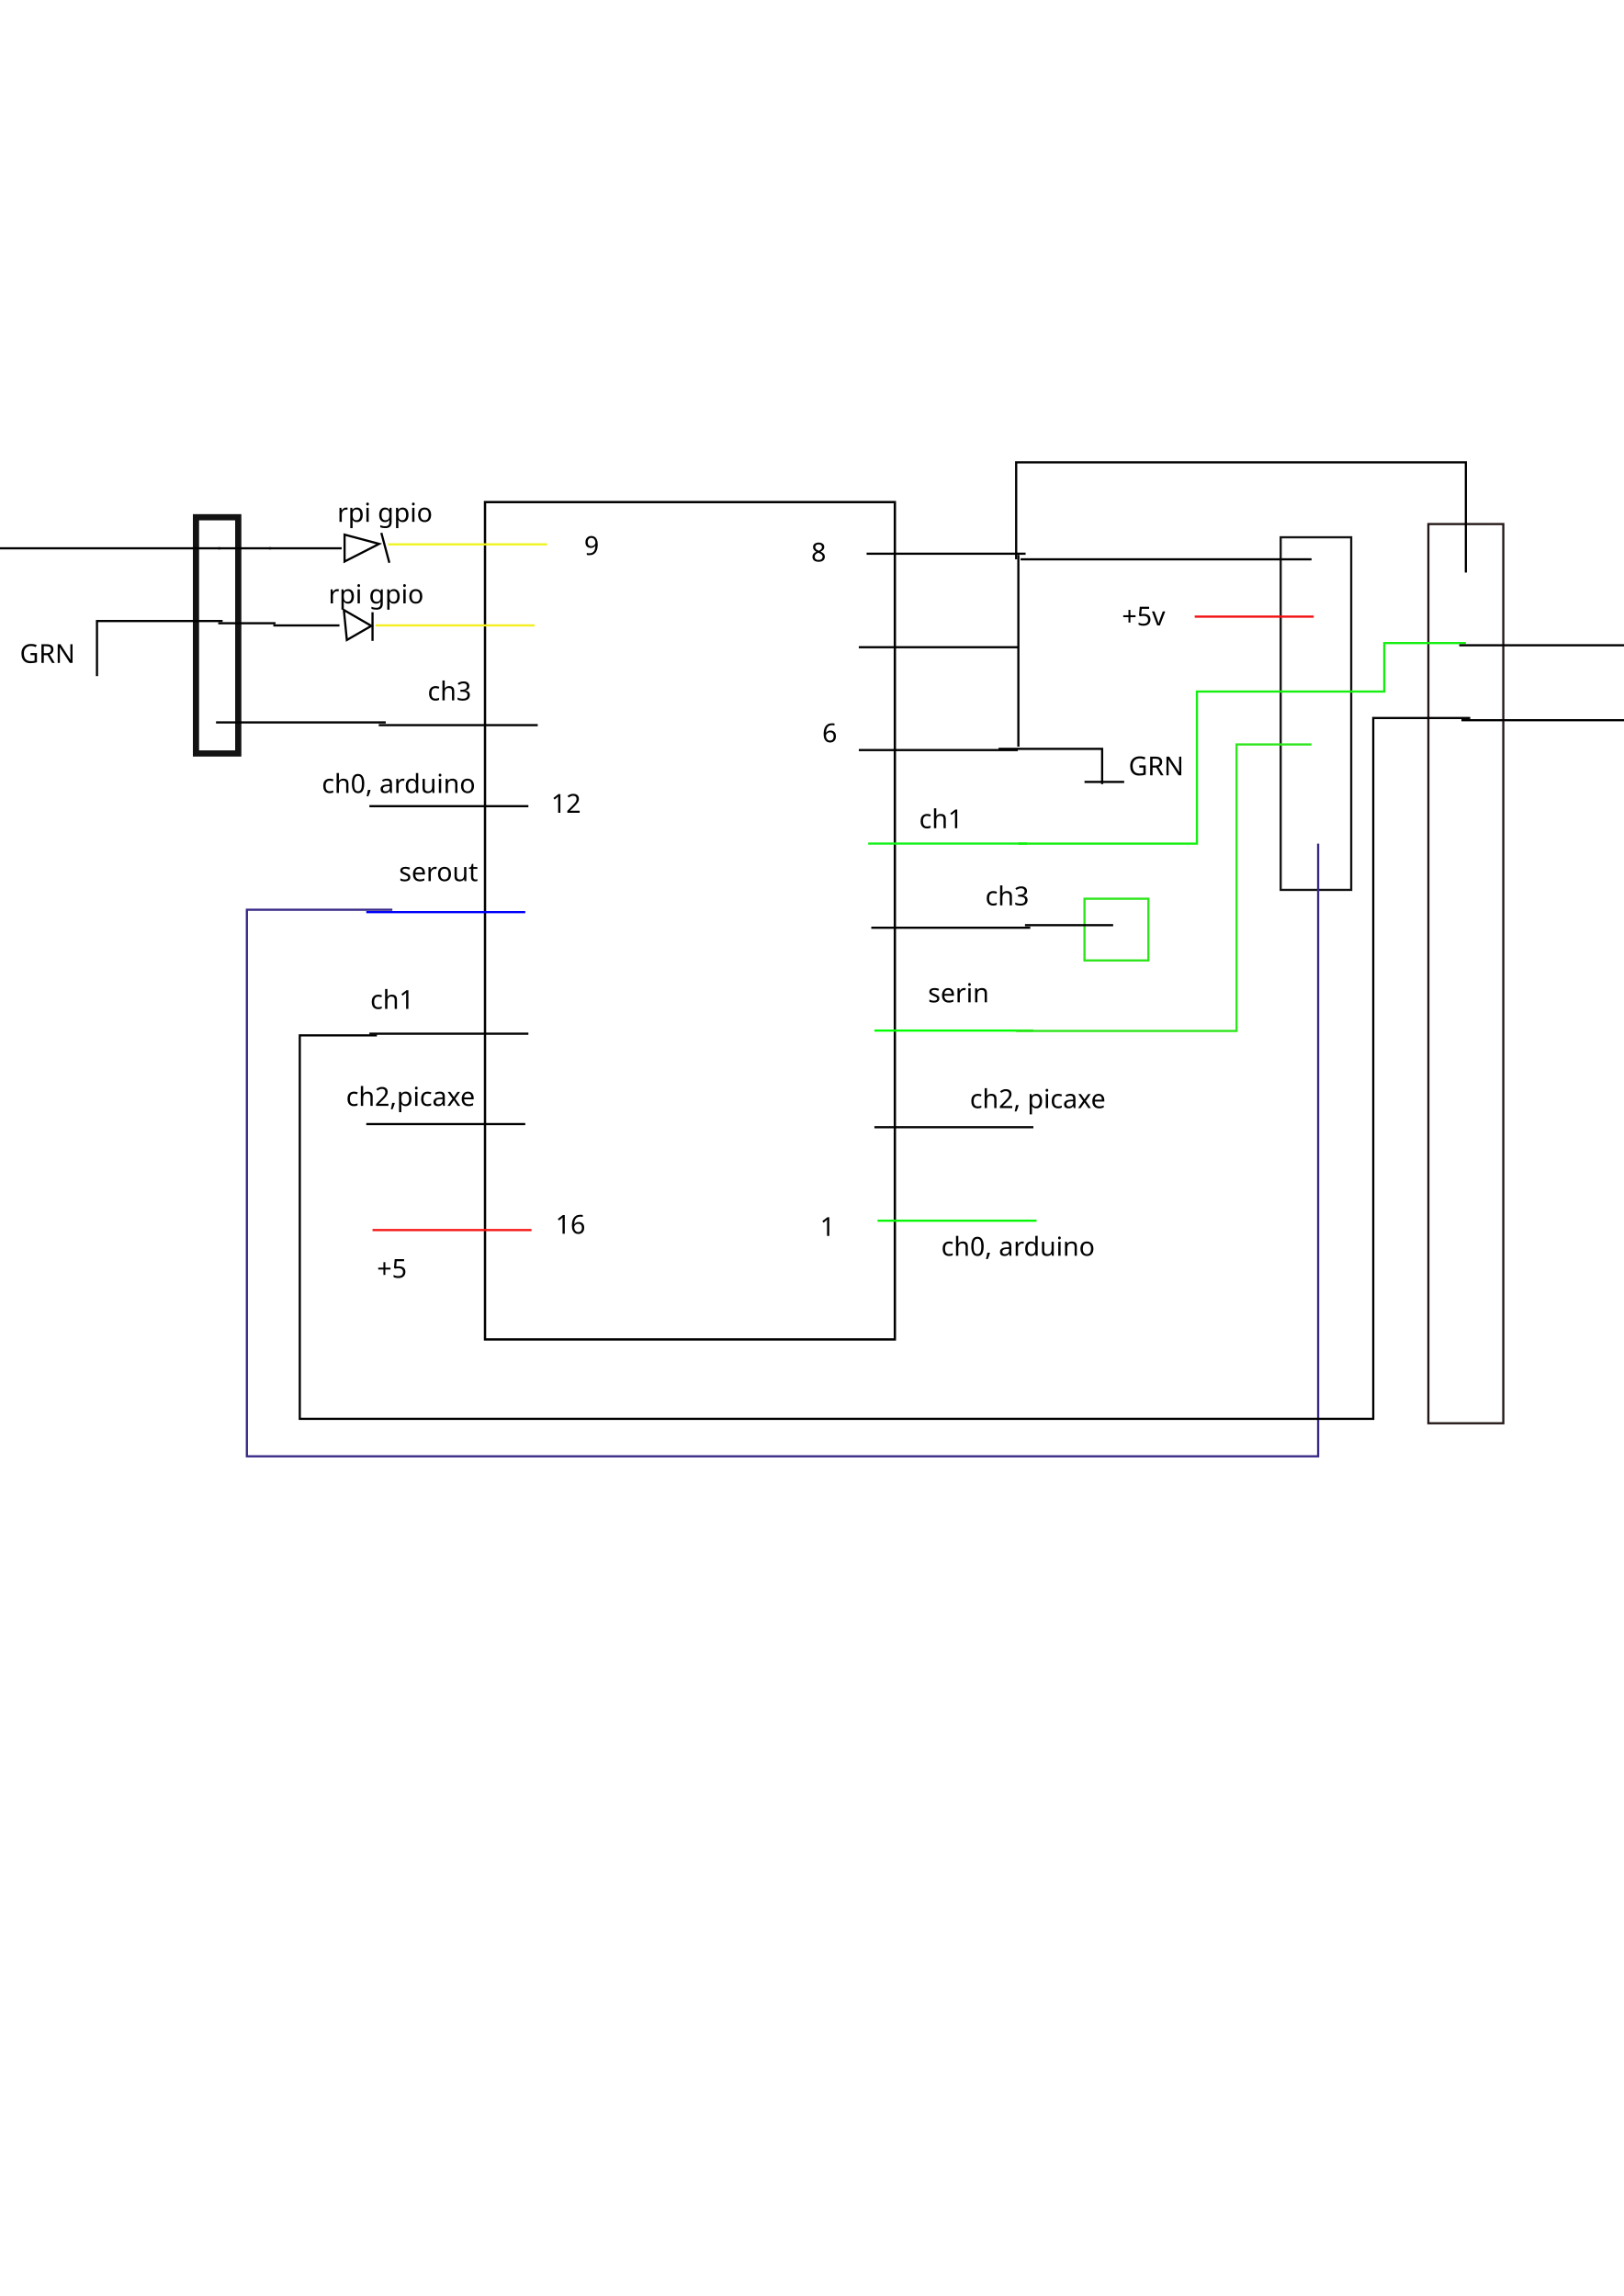
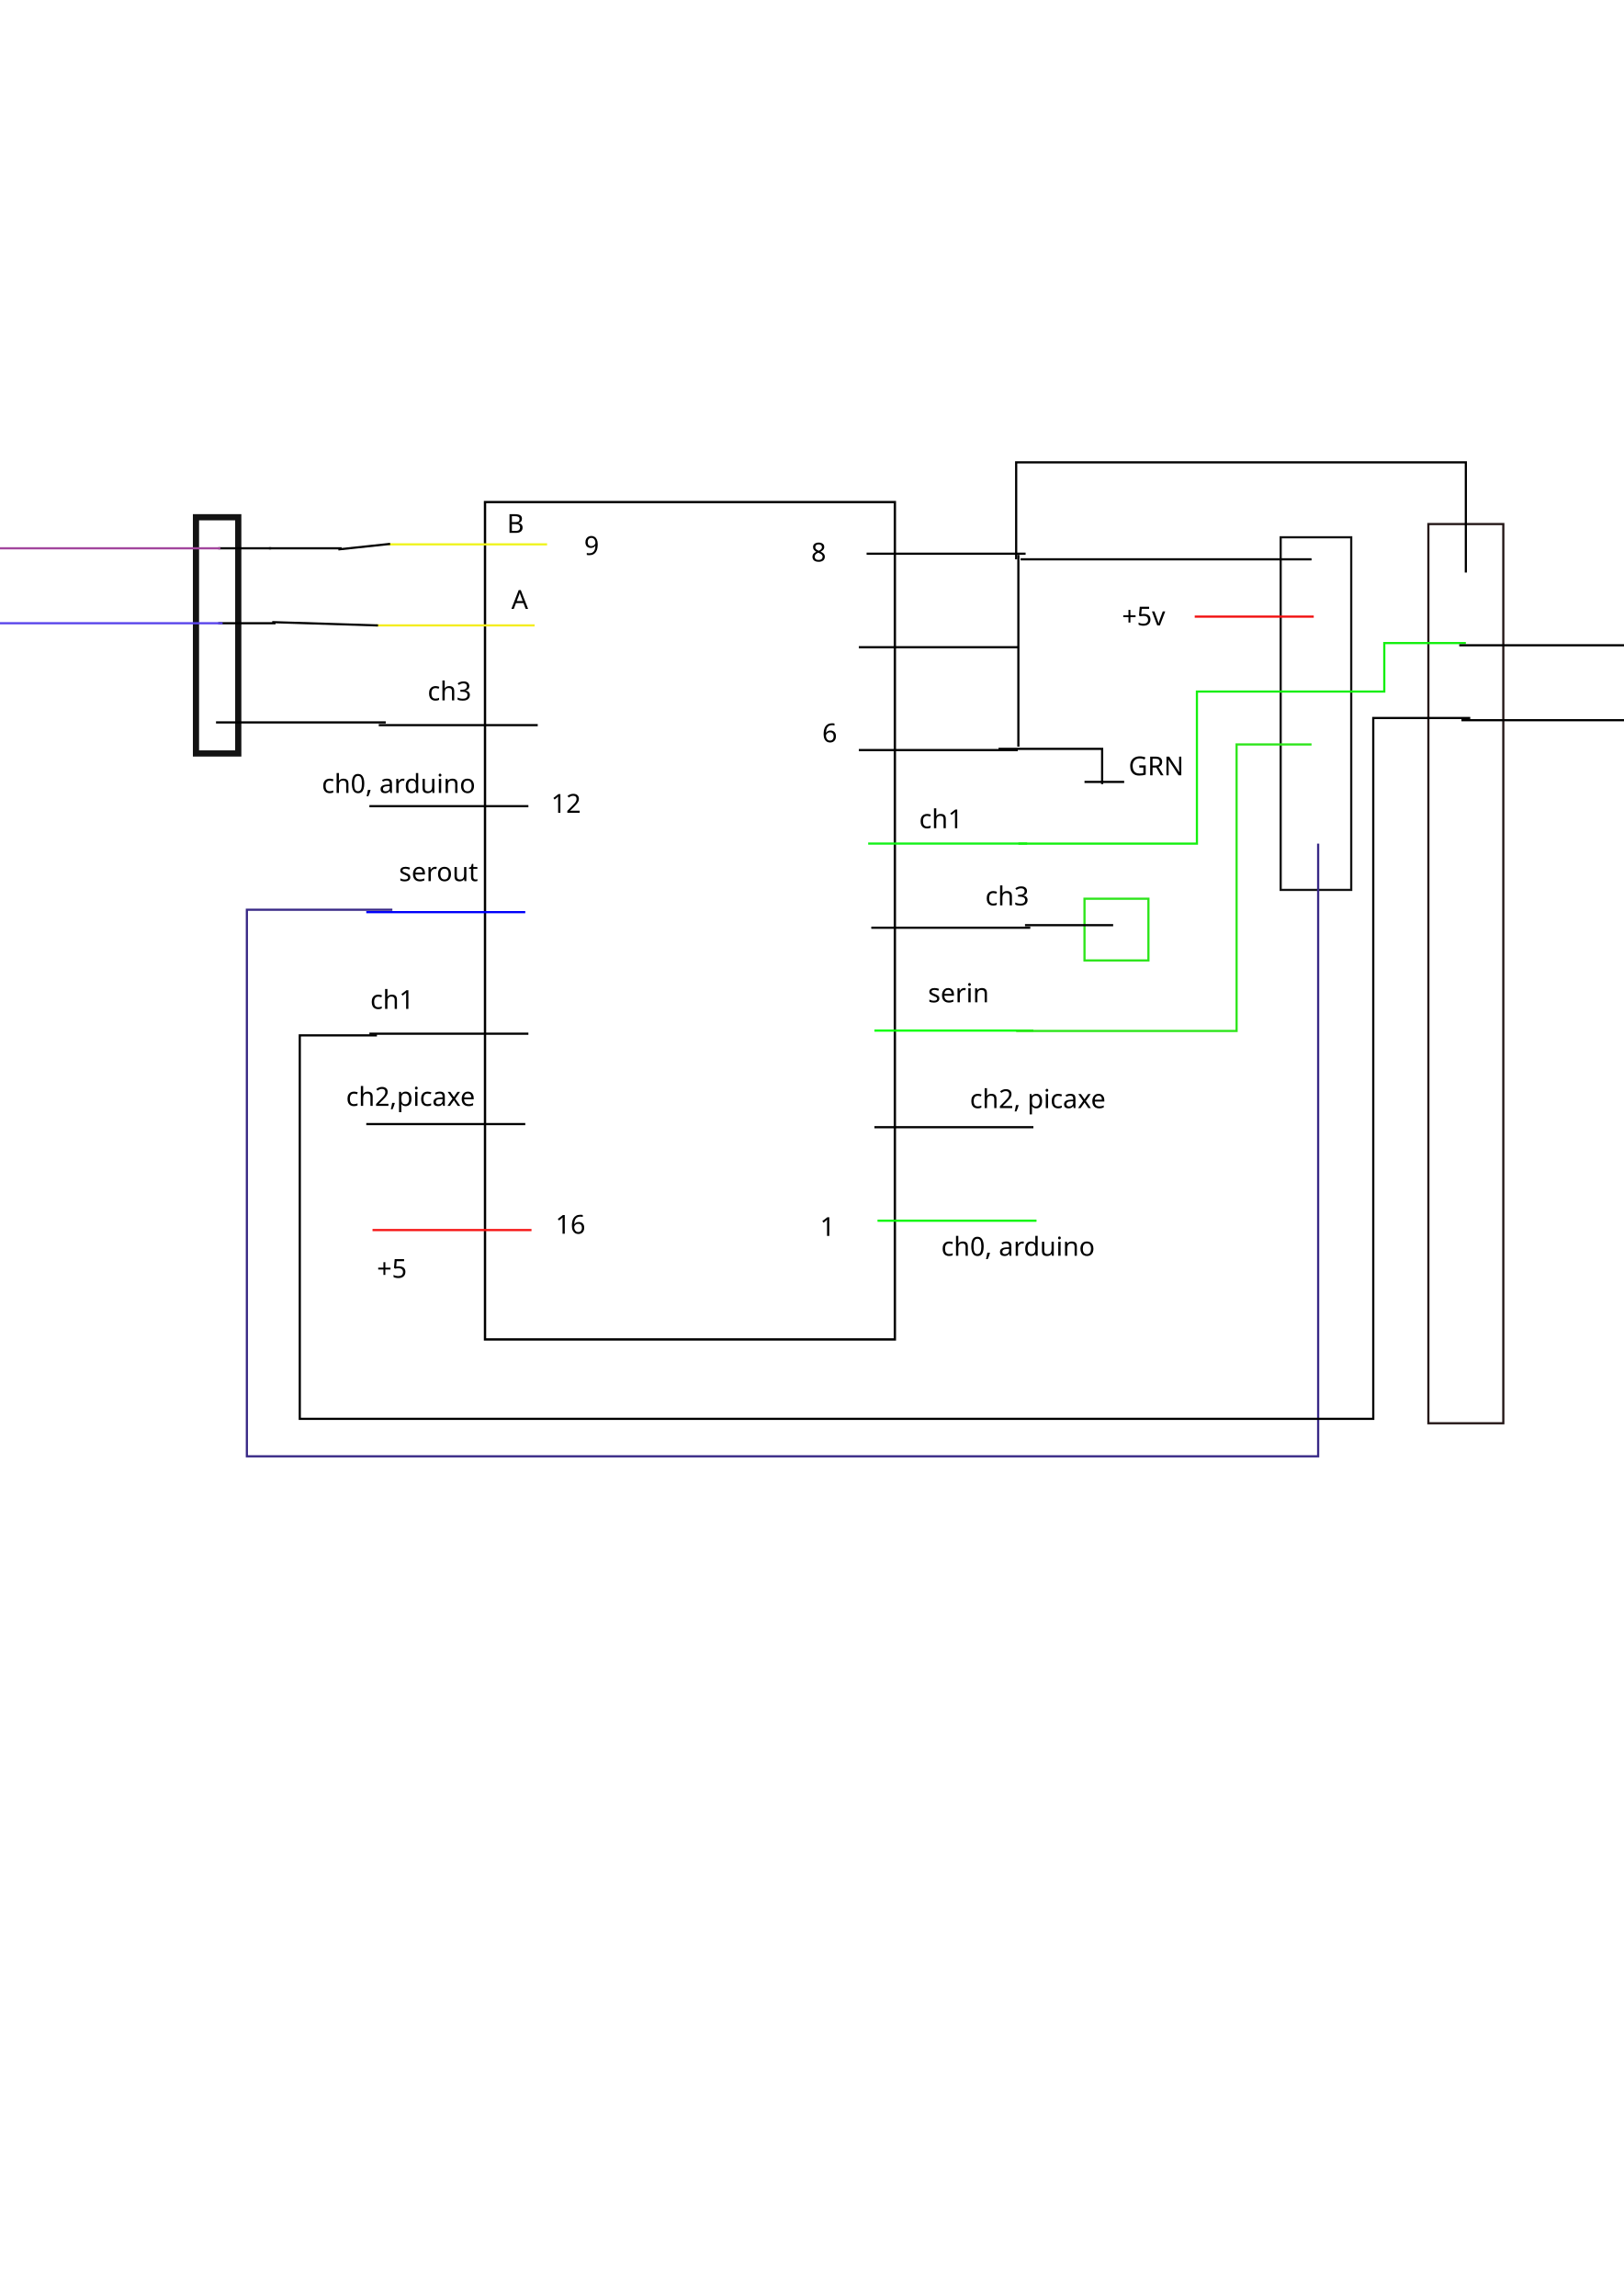
<svg xmlns="http://www.w3.org/2000/svg" width="744.094" height="1052.362" id="svg2" version="1.1">
  <defs id="defs4" />
  <g id="layer1">
    <rect style="opacity:1;fill:none;stroke:#000000;stroke-width:1.068;stroke-miterlimit:4;stroke-opacity:1;stroke-dasharray:none" id="rect2985" width="187.821" height="383.79" x="222.267" y="230.132" />
    <path style="fill:none;stroke:#000000;stroke-width:1px;stroke-linecap:butt;stroke-linejoin:miter;stroke-opacity:1" d="m 397.143,253.791 72.857,0" id="path3755" />
    <path style="fill:none;stroke:#000000;stroke-width:1px;stroke-linecap:butt;stroke-linejoin:miter;stroke-opacity:1" d="m 393.571,296.648 72.857,0" id="path3755-8" />
    <path style="fill:none;stroke:#000000;stroke-width:1px;stroke-linecap:butt;stroke-linejoin:miter;stroke-opacity:1" d="m 393.571,343.791 72.857,0" id="path3755-7" />
    <path style="fill:none;stroke:#12f117;stroke-width:1px;stroke-linecap:butt;stroke-linejoin:miter;stroke-opacity:1" d="m 397.857,386.648 72.857,0" id="path3755-5" />
    <path style="fill:none;stroke:#000000;stroke-width:1px;stroke-linecap:butt;stroke-linejoin:miter;stroke-opacity:1" d="m 399.286,425.219 72.857,0" id="path3755-4" />
    <path style="fill:none;stroke:#00fe00;stroke-width:1px;stroke-linecap:butt;stroke-linejoin:miter;stroke-opacity:1" d="m 400.714,472.362 72.857,0" id="path3755-79" />
    <path style="fill:none;stroke:#000000;stroke-width:1px;stroke-linecap:butt;stroke-linejoin:miter;stroke-opacity:1" d="m 400.714,516.648 72.857,0" id="path3755-2" />
    <path style="fill:none;stroke:#06f706;stroke-width:1px;stroke-linecap:butt;stroke-linejoin:miter;stroke-opacity:1" d="m 402.143,559.505 72.857,0" id="path3755-44" />
    <path style="fill:none;stroke:#f61414;stroke-width:1px;stroke-linecap:butt;stroke-linejoin:miter;stroke-opacity:1" d="m 170.714,563.791 72.857,0" id="path3755-0" />
    <path style="fill:none;stroke:#000000;stroke-width:1px;stroke-linecap:butt;stroke-linejoin:miter;stroke-opacity:1" d="m 167.857,515.219 72.857,0" id="path3755-47" />
    <path style="fill:none;stroke:#000000;stroke-width:1px;stroke-linecap:butt;stroke-linejoin:miter;stroke-opacity:1" d="m 169.286,473.791 72.857,0" id="path3755-1" />
    <path style="fill:none;stroke:#0000fa;stroke-width:1px;stroke-linecap:butt;stroke-linejoin:miter;stroke-opacity:1" d="m 167.857,418.076 72.857,0" id="path3755-6" />
    <path style="fill:none;stroke:#000000;stroke-width:1px;stroke-linecap:butt;stroke-linejoin:miter;stroke-opacity:1" d="m 169.286,369.505 72.857,0" id="path3755-00" />
    <path style="fill:none;stroke:#000000;stroke-width:1px;stroke-linecap:butt;stroke-linejoin:miter;stroke-opacity:1" d="m 173.571,332.362 72.857,0" id="path3755-84" />
    <path style="fill:none;stroke:#f4ed20;stroke-width:1px;stroke-linecap:butt;stroke-linejoin:miter;stroke-opacity:1" d="m 172.143,286.648 72.857,0" id="path3755-45" />
    <path style="fill:none;stroke:#eff41f;stroke-width:1px;stroke-linecap:butt;stroke-linejoin:miter;stroke-opacity:1" d="m 177.857,249.505 72.857,0" id="path3755-13" />
    <text xml:space="preserve" style="font-size:12px;font-style:normal;font-variant:normal;font-weight:normal;font-stretch:normal;text-align:start;line-height:125%;letter-spacing:0px;word-spacing:0px;writing-mode:lr-tb;text-anchor:start;fill:#000000;fill-opacity:1;stroke:none;font-family:Sans;-inkscape-font-specification:Sans" x="375.777" y="566.479" id="text3900">
      <tspan id="tspan3902" x="375.777" y="566.479">1</tspan>
    </text>
    <text xml:space="preserve" style="font-size:12px;font-style:normal;font-variant:normal;font-weight:normal;font-stretch:normal;text-align:start;line-height:125%;letter-spacing:0px;word-spacing:0px;writing-mode:lr-tb;text-anchor:start;fill:#000000;fill-opacity:1;stroke:none;font-family:Sans;-inkscape-font-specification:Sans" x="254.558" y="565.469" id="text3904">
      <tspan id="tspan3906" x="254.558" y="565.469">16</tspan>
    </text>
    <text xml:space="preserve" style="font-size:12px;font-style:normal;font-variant:normal;font-weight:normal;font-stretch:normal;text-align:start;line-height:125%;letter-spacing:0px;word-spacing:0px;writing-mode:lr-tb;text-anchor:start;fill:#000000;fill-opacity:1;stroke:none;font-family:Sans;-inkscape-font-specification:Sans" x="425.274" y="459.403" id="text3908">
      <tspan id="tspan3910" x="425.274" y="459.403">serin</tspan>
    </text>
    <text xml:space="preserve" style="font-size:12px;font-style:normal;font-variant:normal;font-weight:normal;font-stretch:normal;text-align:start;line-height:125%;letter-spacing:0px;word-spacing:0px;writing-mode:lr-tb;text-anchor:start;fill:#000000;fill-opacity:1;stroke:none;font-family:Sans;-inkscape-font-specification:Sans" x="182.838" y="403.844" id="text3912">
      <tspan id="tspan3914" x="182.838" y="403.844">serout</tspan>
    </text>
    <text xml:space="preserve" style="font-size:12px;font-style:normal;font-variant:normal;font-weight:normal;font-stretch:normal;text-align:start;line-height:125%;letter-spacing:0px;word-spacing:0px;writing-mode:lr-tb;text-anchor:start;fill:#000000;fill-opacity:1;stroke:none;font-family:Sans;-inkscape-font-specification:Sans" x="371.736" y="257.372" id="text3916">
      <tspan id="tspan3918" x="371.736" y="257.372">8</tspan>
    </text>
    <text xml:space="preserve" style="font-size:12px;font-style:normal;font-variant:normal;font-weight:normal;font-stretch:normal;text-align:start;line-height:125%;letter-spacing:0px;word-spacing:0px;writing-mode:lr-tb;text-anchor:start;fill:#000000;fill-opacity:1;stroke:none;font-family:Sans;-inkscape-font-specification:Sans" x="267.69" y="254.342" id="text3920">
      <tspan id="tspan3922" x="267.69" y="254.342">9</tspan>
    </text>
-     <text xml:space="preserve" style="font-size:12px;font-style:normal;font-variant:normal;font-weight:normal;font-stretch:normal;text-align:start;line-height:125%;letter-spacing:0px;word-spacing:0px;writing-mode:lr-tb;text-anchor:start;fill:#000000;fill-opacity:1;stroke:none;font-family:Sans;-inkscape-font-specification:Sans" x="150.513" y="276.565" id="text3924">
-       <tspan id="tspan3926" x="150.513" y="276.565">rpi gpio</tspan>
-     </text>
-     <text xml:space="preserve" style="font-size:12px;font-style:normal;font-variant:normal;font-weight:normal;font-stretch:normal;text-align:start;line-height:125%;letter-spacing:0px;word-spacing:0px;writing-mode:lr-tb;text-anchor:start;fill:#000000;fill-opacity:1;stroke:none;font-family:Sans;-inkscape-font-specification:Sans" x="154.553" y="239.189" id="text3928">
-       <tspan id="tspan3930" x="154.553" y="239.189">rpi gpio</tspan>
+     <text xml:space="preserve" style="font-size:12px;font-style:normal;font-variant:normal;font-weight:normal;font-stretch:normal;text-align:start;line-height:125%;letter-spacing:0px;word-spacing:0px;writing-mode:lr-tb;text-anchor:start;fill:#000000;fill-opacity:1;stroke:none;font-family:Sans;-inkscape-font-specification:Sans" x="-139.401" y="266.464" id="text3928">
+       <tspan id="tspan3930" x="-139.401" y="266.464">rpi gpio</tspan>
    </text>
    <path style="fill:none;stroke:#000000;stroke-width:1px;stroke-linecap:butt;stroke-linejoin:miter;stroke-opacity:1" d="m 457.599,343.235 47.477,0 0,16.162" id="path3932" />
    <text xml:space="preserve" style="font-size:12px;font-style:normal;font-variant:normal;font-weight:normal;font-stretch:normal;text-align:start;line-height:125%;letter-spacing:0px;word-spacing:0px;writing-mode:lr-tb;text-anchor:start;fill:#000000;fill-opacity:1;stroke:none;font-family:Sans;-inkscape-font-specification:Sans" x="517.198" y="355.357" id="text3934">
      <tspan id="tspan3936" x="517.198" y="355.357">GRN</tspan>
    </text>
    <path style="fill:none;stroke:#000000;stroke-width:1px;stroke-linecap:butt;stroke-linejoin:miter;stroke-opacity:1" d="m 466.69,254.342 0,87.883" id="path3938" />
    <text xml:space="preserve" style="font-size:12px;font-style:normal;font-variant:normal;font-weight:normal;font-stretch:normal;text-align:start;line-height:125%;letter-spacing:0px;word-spacing:0px;writing-mode:lr-tb;text-anchor:start;fill:#000000;fill-opacity:1;stroke:none;font-family:Sans;-inkscape-font-specification:Sans" x="376.787" y="340.205" id="text3940">
      <tspan id="tspan3942" x="376.787" y="340.205">6</tspan>
    </text>
    <text xml:space="preserve" style="font-size:12px;font-style:normal;font-variant:normal;font-weight:normal;font-stretch:normal;text-align:start;line-height:125%;letter-spacing:0px;word-spacing:0px;writing-mode:lr-tb;text-anchor:start;fill:#000000;fill-opacity:1;stroke:none;font-family:Sans;-inkscape-font-specification:Sans" x="172.736" y="585.672" id="text3944">
      <tspan id="tspan3946" x="172.736" y="585.672">+5</tspan>
    </text>
    <text xml:space="preserve" style="font-size:12px;font-style:normal;font-variant:normal;font-weight:normal;font-stretch:normal;text-align:start;line-height:125%;letter-spacing:0px;word-spacing:0px;writing-mode:lr-tb;text-anchor:start;fill:#000000;fill-opacity:1;stroke:none;font-family:Sans;-inkscape-font-specification:Sans" x="431.335" y="575.57" id="text3948">
      <tspan id="tspan3950" x="431.335" y="575.57">ch0, arduino</tspan>
    </text>
    <text xml:space="preserve" style="font-size:12px;font-style:normal;font-variant:normal;font-weight:normal;font-stretch:normal;text-align:start;line-height:125%;letter-spacing:0px;word-spacing:0px;writing-mode:lr-tb;text-anchor:start;fill:#000000;fill-opacity:1;stroke:none;font-family:Sans;-inkscape-font-specification:Sans" x="444.467" y="507.89" id="text3952">
      <tspan id="tspan3954" x="444.467" y="507.89">ch2, picaxe</tspan>
    </text>
-     <path style="fill:none;stroke:#000000;stroke-width:1px;stroke-linecap:butt;stroke-linejoin:miter;stroke-opacity:1" d="m 170.716,280.606 0,13.132" id="path3956" />
-     <path style="fill:none;stroke:#000000;stroke-width:1px;stroke-linecap:butt;stroke-linejoin:miter;stroke-opacity:1" d="m 157.584,279.595 12.591,7.269 -11.224,6.48 z" id="path3958" />
-     <path style="fill:none;stroke:#000000;stroke-width:1px;stroke-linecap:butt;stroke-linejoin:miter;stroke-opacity:1" d="m 155.563,286.667 -30.305,0" id="path3960" />
-     <path style="fill:none;stroke:#000000;stroke-width:1px;stroke-linecap:butt;stroke-linejoin:miter;stroke-opacity:1" d="m 174.756,244.24 3.671,13.7" id="path3962" />
-     <path style="fill:none;stroke:#000000;stroke-width:1px;stroke-linecap:butt;stroke-linejoin:miter;stroke-opacity:1" d="m 173.746,249.291 -15.837,-4.244 0,12.325 z" id="path3964" />
+     <path style="fill:none;stroke:#000000;stroke-width:1px;stroke-linecap:butt;stroke-linejoin:miter;stroke-opacity:1" d="m -45.457,276.565 0,13.132" id="path3956" />
+     <path style="fill:none;stroke:#000000;stroke-width:1px;stroke-linecap:butt;stroke-linejoin:miter;stroke-opacity:1" d="m -58.589,278.585 12.591,7.269 -11.224,6.48 z" id="path3958" />
+     <path style="fill:none;stroke:#000000;stroke-width:1px;stroke-linecap:butt;stroke-linejoin:miter;stroke-opacity:1" d="m -45.137,242.22 4e-6,13.7" id="path3962" />
+     <path style="fill:none;stroke:#000000;stroke-width:1px;stroke-linecap:butt;stroke-linejoin:miter;stroke-opacity:1" d="m -44.952,250.806 -15.837,-4.244 0,12.325 z" id="path3964" />
    <path style="fill:none;stroke:#000000;stroke-width:1px;stroke-linecap:butt;stroke-linejoin:miter;stroke-opacity:1" d="m 156.574,251.311 -33.335,0" id="path3966" />
    <text xml:space="preserve" style="font-size:12px;font-style:normal;font-variant:normal;font-weight:normal;font-stretch:normal;text-align:start;line-height:125%;letter-spacing:0px;word-spacing:0px;writing-mode:lr-tb;text-anchor:start;fill:#000000;fill-opacity:1;stroke:none;font-family:Sans;-inkscape-font-specification:Sans" x="252.538" y="372.53" id="text3968">
      <tspan id="tspan3970" x="252.538" y="372.53">12</tspan>
    </text>
    <text xml:space="preserve" style="font-size:12px;font-style:normal;font-variant:normal;font-weight:normal;font-stretch:normal;text-align:start;line-height:125%;letter-spacing:0px;word-spacing:0px;writing-mode:lr-tb;text-anchor:start;fill:#000000;fill-opacity:1;stroke:none;font-family:Sans;-inkscape-font-specification:Sans" x="147.482" y="363.438" id="text3972">
      <tspan id="tspan3974" x="147.482" y="363.438">ch0, arduino</tspan>
    </text>
    <text xml:space="preserve" style="font-size:12px;font-style:normal;font-variant:normal;font-weight:normal;font-stretch:normal;text-align:start;line-height:125%;letter-spacing:0px;word-spacing:0px;writing-mode:lr-tb;text-anchor:start;fill:#000000;fill-opacity:1;stroke:none;font-family:Sans;-inkscape-font-specification:Sans" x="451.538" y="414.956" id="text3976">
      <tspan id="tspan3978" x="451.538" y="414.956">ch3</tspan>
    </text>
    <text xml:space="preserve" style="font-size:12px;font-style:normal;font-variant:normal;font-weight:normal;font-stretch:normal;text-align:start;line-height:125%;letter-spacing:0px;word-spacing:0px;writing-mode:lr-tb;text-anchor:start;fill:#000000;fill-opacity:1;stroke:none;font-family:Sans;-inkscape-font-specification:Sans" x="195.97" y="321.012" id="text3980">
      <tspan id="tspan3982" x="195.97" y="321.012">ch3</tspan>
    </text>
    <rect style="fill:none;stroke:#131313;stroke-width:2.834;stroke-miterlimit:4;stroke-opacity:1;stroke-dasharray:none" id="rect3984" width="19.379" height="108.273" x="89.81" y="237.076" />
    <path style="fill:none;stroke:#000000;stroke-width:1px;stroke-linecap:butt;stroke-linejoin:miter;stroke-opacity:1" d="m 176.777,331.113 -77.782,0" id="path3986" />
    <path style="fill:none;stroke:#000000;stroke-width:1px;stroke-linecap:butt;stroke-linejoin:miter;stroke-opacity:1" d="m 126.269,285.656 -26.264,0" id="path3988" />
    <path style="fill:none;stroke:#000000;stroke-width:1px;stroke-linecap:butt;stroke-linejoin:miter;stroke-opacity:1" d="m 124.249,251.311 -24.244,0" id="path3990" />
    <rect style="fill:none;stroke:#131313;stroke-width:1;stroke-miterlimit:4;stroke-opacity:1;stroke-dasharray:none" id="rect3992" width="32.325" height="161.624" x="586.899" y="246.26" />
    <path style="fill:none;stroke:#000000;stroke-width:1px;stroke-linecap:butt;stroke-linejoin:miter;stroke-opacity:1" d="m 467.701,256.362 133.34,0" id="path3994" />
    <path style="fill:none;stroke:#f10e0e;stroke-width:1px;stroke-linecap:butt;stroke-linejoin:miter;stroke-opacity:1" d="m 602.051,282.626 -54.548,0" id="path3996" />
    <text xml:space="preserve" style="font-size:12px;font-style:normal;font-variant:normal;font-weight:normal;font-stretch:normal;text-align:start;line-height:125%;letter-spacing:0px;word-spacing:0px;writing-mode:lr-tb;text-anchor:start;fill:#000000;fill-opacity:1;stroke:none;font-family:Sans;-inkscape-font-specification:Sans" x="514.168" y="286.667" id="text3998">
      <tspan id="tspan4000" x="514.168" y="286.667">+5v</tspan>
    </text>
    <path style="fill:none;stroke:#2ce51a;stroke-width:1px;stroke-linecap:butt;stroke-linejoin:miter;stroke-opacity:1" d="m 601.041,341.215 -34.345,0 0,127.279 0,4.041 -101.015,0" id="path4002" />
    <path style="fill:none;stroke:#382986;stroke-width:1px;stroke-linecap:butt;stroke-linejoin:miter;stroke-opacity:1" d="m 604.071,386.672 0,280.822 -490.934,0 0,-250.518 66.67,0" id="path4004" />
    <text xml:space="preserve" style="font-size:12px;font-style:normal;font-variant:normal;font-weight:normal;font-stretch:normal;text-align:start;line-height:125%;letter-spacing:0px;word-spacing:0px;writing-mode:lr-tb;text-anchor:start;fill:#000000;fill-opacity:1;stroke:none;font-family:Sans;-inkscape-font-specification:Sans" x="158.594" y="506.88" id="text4006">
      <tspan id="tspan4008" x="158.594" y="506.88">ch2,picaxe</tspan>
    </text>
    <rect style="fill:none;stroke:#2ce51a;stroke-width:1;stroke-miterlimit:4;stroke-opacity:1;stroke-dasharray:none" id="rect4010" width="29.294" height="28.284" x="496.995" y="411.925" />
    <path style="fill:none;stroke:#000000;stroke-width:1px;stroke-linecap:butt;stroke-linejoin:miter;stroke-opacity:1" d="m 469.721,424.047 40.406,0" id="path4012" />
    <rect style="fill:none;stroke:#211414;stroke-width:1;stroke-miterlimit:4;stroke-opacity:0.983;stroke-dasharray:none" id="rect4014" width="34.345" height="412.142" x="654.579" y="240.2" />
    <path style="fill:none;stroke:#000000;stroke-width:1px;stroke-linecap:butt;stroke-linejoin:miter;stroke-opacity:1" d="m 465.68,256.362 0,-44.447 206.071,0 0,50.508" id="path4016" />
    <path style="fill:none;stroke:#13ef0e;stroke-width:1px;stroke-linecap:butt;stroke-linejoin:miter;stroke-opacity:1" d="m 671.751,294.748 -37.376,0 0,22.223 -85.863,0 0,69.701 -81.822,0" id="path4018" />
    <path style="fill:none;stroke:#000000;stroke-width:1px;stroke-linecap:butt;stroke-linejoin:miter;stroke-opacity:1" d="m 496.995,358.387 18.183,0" id="path4020" />
    <path style="fill:none;stroke:#000000;stroke-width:1px;stroke-linecap:butt;stroke-linejoin:miter;stroke-opacity:1" d="m 172.736,474.555 -35.355,0 0,175.767 491.944,0 0,-321.229 44.447,0" id="path4022" />
-     <path style="fill:none;stroke:#000000;stroke-width:1px;stroke-linecap:butt;stroke-linejoin:miter;stroke-opacity:1" d="m 102.025,284.646 -57.579,0 0,25.254" id="path3061" />
-     <path style="fill:none;stroke:#000000;stroke-width:1px;stroke-linecap:butt;stroke-linejoin:miter;stroke-opacity:1" d="m 101.015,251.311 -146.472,0" id="path3063" />
-     <text xml:space="preserve" style="font-size:12px;font-style:normal;font-variant:normal;font-weight:normal;font-stretch:normal;text-align:start;line-height:125%;letter-spacing:0px;word-spacing:0px;writing-mode:lr-tb;text-anchor:start;fill:#000000;fill-opacity:1;stroke:none;font-family:Sans;-inkscape-font-specification:Sans" x="9.091" y="303.839" id="text3065">
-       <tspan id="tspan3067" x="9.091" y="303.839">GRN</tspan>
-     </text>
-     <text xml:space="preserve" style="font-size:12px;font-style:normal;font-variant:normal;font-weight:normal;font-stretch:normal;text-align:start;line-height:125%;letter-spacing:0px;word-spacing:0px;writing-mode:lr-tb;text-anchor:start;fill:#000000;fill-opacity:1;stroke:none;font-family:Sans;-inkscape-font-specification:Sans" x="-55.558" y="241.21" id="text3069">
-       <tspan id="tspan3071" x="-55.558" y="241.21">GPIO24</tspan>
+     <path style="fill:none;stroke:#a2469d;stroke-width:1px;stroke-linecap:butt;stroke-linejoin:miter;stroke-opacity:1" d="m 101.015,251.311 -146.472,0" id="path3063" />
+     <text xml:space="preserve" style="font-size:12px;font-style:normal;font-variant:normal;font-weight:normal;font-stretch:normal;text-align:start;line-height:125%;letter-spacing:0px;word-spacing:0px;writing-mode:lr-tb;text-anchor:start;fill:#000000;fill-opacity:1;stroke:none;font-family:Sans;-inkscape-font-specification:Sans" x="-92.934" y="185.146" id="text3069">
+       <tspan id="tspan3071" x="-92.934" y="185.146">GPIO24</tspan>
    </text>
    <path style="fill:none;stroke:#000000;stroke-width:1px;stroke-linecap:butt;stroke-linejoin:miter;stroke-opacity:1" d="m 668.721,295.758 113.137,0" id="path3075" />
    <path style="fill:none;stroke:#000000;stroke-width:1px;stroke-linecap:butt;stroke-linejoin:miter;stroke-opacity:1" d="m 669.731,330.103 109.096,0" id="path3077" />
    <text xml:space="preserve" style="font-size:12px;font-style:normal;font-variant:normal;font-weight:normal;font-stretch:normal;text-align:start;line-height:125%;letter-spacing:0px;word-spacing:0px;writing-mode:lr-tb;text-anchor:start;fill:#000000;fill-opacity:1;stroke:none;font-family:Sans;-inkscape-font-specification:Sans" x="791.96" y="276.565" id="text3079">
      <tspan id="tspan3081" x="791.96" y="276.565">CMUcam4</tspan>
    </text>
    <text xml:space="preserve" style="font-size:12px;font-style:normal;font-variant:normal;font-weight:normal;font-stretch:normal;text-align:start;line-height:125%;letter-spacing:0px;word-spacing:0px;writing-mode:lr-tb;text-anchor:start;fill:#000000;fill-opacity:1;stroke:none;font-family:Sans;-inkscape-font-specification:Sans" x="169.706" y="462.433" id="text3083">
      <tspan id="tspan3085" x="169.706" y="462.433">ch1</tspan>
    </text>
    <text xml:space="preserve" style="font-size:12px;font-style:normal;font-variant:normal;font-weight:normal;font-stretch:normal;text-align:start;line-height:125%;letter-spacing:0px;word-spacing:0px;writing-mode:lr-tb;text-anchor:start;fill:#000000;fill-opacity:1;stroke:none;font-family:Sans;-inkscape-font-specification:Sans" x="421.234" y="379.601" id="text3087">
      <tspan id="tspan3089" x="421.234" y="379.601">ch1</tspan>
    </text>
    <text xml:space="preserve" style="font-size:12px;font-style:normal;font-variant:normal;font-weight:normal;font-stretch:normal;text-align:start;line-height:125%;letter-spacing:0px;word-spacing:0px;writing-mode:lr-tb;text-anchor:start;fill:#000000;fill-opacity:1;stroke:none;font-family:Sans;-inkscape-font-specification:Sans" x="797.01" y="309.9" id="text3091">
      <tspan id="tspan3093" x="797.01" y="309.9">ch1</tspan>
    </text>
+     <path style="fill:none;stroke:#5944eb;stroke-width:1px;stroke-linecap:butt;stroke-linejoin:miter;stroke-opacity:1" d="m 102.025,285.656 -146.472,0" id="path3078" />
+     <path style="fill:none;stroke:#000000;stroke-width:1px;stroke-linecap:butt;stroke-linejoin:miter;stroke-opacity:1" d="m 124.754,285.151 48.487,1.515" id="path3080" />
+     <path style="fill:none;stroke:#000000;stroke-width:1px;stroke-linecap:butt;stroke-linejoin:miter;stroke-opacity:1" d="M 155.058,251.816 178.797,249.291" id="path3082" />
+     <path style="fill:none;stroke:#000000;stroke-width:1px;stroke-linecap:butt;stroke-linejoin:miter;stroke-opacity:1" d="m -59.094,284.646 -25.759,0" id="path3084" />
+     <path style="fill:none;stroke:#000000;stroke-width:1px;stroke-linecap:butt;stroke-linejoin:miter;stroke-opacity:1" d="m -61.619,253.332 -22.728,-0.505" id="path3086" />
+     <path style="fill:none;stroke:#000000;stroke-width:1px;stroke-linecap:butt;stroke-linejoin:miter;stroke-opacity:1" d="m -16.162,285.656 -1.01,11.617" id="path3088" />
+     <path style="fill:none;stroke:#000000;stroke-width:1px;stroke-linecap:butt;stroke-linejoin:miter;stroke-opacity:1" d="m -16.668,251.311 1.01,-10.607" id="path3090" />
+     <rect style="fill:#808000;fill-opacity:1;stroke:#1de12a;stroke-width:1;stroke-miterlimit:4;stroke-opacity:1;stroke-dasharray:none" id="rect3092" width="12.122" height="21.718" x="-20.708" y="217.471" />
+     <rect style="fill:#808000;fill-opacity:1;stroke:#1de12a;stroke-width:1;stroke-miterlimit:4;stroke-opacity:1;stroke-dasharray:none" id="rect3094" width="8.586" height="18.688" x="-22.728" y="295.758" />
+     <path style="fill:none;stroke:#000000;stroke-width:1px;stroke-linecap:butt;stroke-linejoin:miter;stroke-opacity:1" d="m -18.688,314.951 0.505,12.122" id="path3096" />
+     <path style="fill:none;stroke:#000000;stroke-width:1px;stroke-linecap:butt;stroke-linejoin:miter;stroke-opacity:1" d="m -30.305,328.083 21.213,0" id="path3098" />
+     <path style="fill:none;stroke:#000000;stroke-width:1px;stroke-linecap:butt;stroke-linejoin:miter;stroke-opacity:1" d="m -14.142,216.966 0,-13.132" id="path3100" />
+     <path style="fill:none;stroke:#000000;stroke-width:1px;stroke-linecap:butt;stroke-linejoin:miter;stroke-opacity:1" d="m -25.254,203.329 20.203,0" id="path3102" />
+     <text xml:space="preserve" style="font-size:12px;font-style:normal;font-variant:normal;font-weight:normal;font-stretch:normal;text-align:start;line-height:125%;letter-spacing:0px;word-spacing:0px;writing-mode:lr-tb;text-anchor:start;fill:#000000;fill-opacity:1;stroke:none;font-family:Sans;-inkscape-font-specification:Sans" x="-124.754" y="299.799" id="text3104">
+       <tspan id="tspan3106" x="-124.754" y="299.799">gpio23</tspan>
+     </text>
+     <text xml:space="preserve" style="font-size:12px;font-style:normal;font-variant:normal;font-weight:normal;font-stretch:normal;text-align:start;line-height:125%;letter-spacing:0px;word-spacing:0px;writing-mode:lr-tb;text-anchor:start;fill:#000000;fill-opacity:1;stroke:none;font-family:Sans;-inkscape-font-specification:Sans" x="-122.734" y="242.725" id="text3108">
+       <tspan id="tspan3110" x="-122.734" y="242.725">gpio18</tspan>
+     </text>
+     <text xml:space="preserve" style="font-size:12px;font-style:normal;font-variant:normal;font-weight:normal;font-stretch:normal;text-align:start;line-height:125%;letter-spacing:0px;word-spacing:0px;writing-mode:lr-tb;text-anchor:start;fill:#000000;fill-opacity:1;stroke:none;font-family:Sans;-inkscape-font-specification:Sans" x="-53.033" y="318.486" id="text3112">
+       <tspan id="tspan3114" x="-53.033" y="318.486">10k</tspan>
+     </text>
+     <text xml:space="preserve" style="font-size:12px;font-style:normal;font-variant:normal;font-weight:normal;font-stretch:normal;text-align:start;line-height:125%;letter-spacing:0px;word-spacing:0px;writing-mode:lr-tb;text-anchor:start;fill:#000000;fill-opacity:1;stroke:none;font-family:Sans;-inkscape-font-specification:Sans" x="-50.508" y="227.068" id="text3116">
+       <tspan id="tspan3118" x="-50.508" y="227.068">10k</tspan>
+     </text>
+     <text xml:space="preserve" style="font-size:12px;font-style:normal;font-variant:normal;font-weight:normal;font-stretch:normal;text-align:start;line-height:125%;letter-spacing:0px;word-spacing:0px;writing-mode:lr-tb;text-anchor:start;fill:#000000;fill-opacity:1;stroke:none;font-family:Sans;-inkscape-font-specification:Sans" x="232.335" y="244.24" id="text3888">
+       <tspan id="tspan3890" x="232.335" y="244.24">B</tspan>
+     </text>
+     <text xml:space="preserve" style="font-size:12px;font-style:normal;font-variant:normal;font-weight:normal;font-stretch:normal;text-align:start;line-height:125%;letter-spacing:0px;word-spacing:0px;writing-mode:lr-tb;text-anchor:start;fill:#000000;fill-opacity:1;stroke:none;font-family:Sans;-inkscape-font-specification:Sans" x="234.355" y="279.09" id="text3892">
+       <tspan id="tspan3894" x="234.355" y="279.09">A</tspan>
+     </text>
+     <rect style="fill:#f2f2f2;fill-opacity:1;stroke:#5944eb;stroke-width:1;stroke-miterlimit:4;stroke-opacity:1;stroke-dasharray:none" id="rect3896" width="65.155" height="19.193" x="-112.127" y="378.085" />
+     <rect style="fill:#f2f2f2;fill-opacity:1;stroke:#5944eb;stroke-width:1;stroke-miterlimit:4;stroke-opacity:1;stroke-dasharray:none" id="rect3898" width="19.698" height="67.68" x="-67.175" y="397.783" />
+     <path style="fill:#f2f2f2;fill-opacity:1;stroke:#5944eb;stroke-width:1;stroke-miterlimit:4;stroke-opacity:1;stroke-dasharray:none" id="path3900" d="m -63.953,382.857 a 2.778,3.536 0 1 1 -0.191,1.249" transform="matrix(0.7433629,0,0,0.573291,-17.64293,162.2388)" />
+     <path style="fill:#f2f2f2;fill-opacity:1;stroke:#5944eb;stroke-width:1;stroke-miterlimit:4;stroke-opacity:1;stroke-dasharray:none" id="path3900-2" d="m -63.953,382.857 a 2.778,3.536 0 1 1 -0.191,1.249" transform="matrix(0.7433629,0,0,0.573291,-8.678196,162.1509)" />
+     <path style="fill:#f2f2f2;fill-opacity:1;stroke:#5944eb;stroke-width:1;stroke-miterlimit:4;stroke-opacity:1;stroke-dasharray:none" id="path3900-8" d="m -63.953,382.857 a 2.778,3.536 0 1 1 -0.191,1.249" transform="matrix(0.7433629,0,0,0.573291,-17.76957,171.7474)" />
+     <path style="fill:#f2f2f2;fill-opacity:1;stroke:#5944eb;stroke-width:1;stroke-miterlimit:4;stroke-opacity:1;stroke-dasharray:none" id="path3900-22" d="m -63.953,382.857 a 2.778,3.536 0 1 1 -0.191,1.249" transform="matrix(0.7433629,0,0,0.573291,-7.920582,171.7474)" />
+     <path style="fill:#f2f2f2;fill-opacity:1;stroke:#5944eb;stroke-width:1;stroke-miterlimit:4;stroke-opacity:1;stroke-dasharray:none" id="path3900-1" d="m -63.953,382.857 a 2.778,3.536 0 1 1 -0.191,1.249" transform="matrix(0.7433629,0,0,0.573291,-7.668043,240.1852)" />
+     <path style="fill:#f2f2f2;fill-opacity:1;stroke:#5944eb;stroke-width:1;stroke-miterlimit:4;stroke-opacity:1;stroke-dasharray:none" id="path3900-18" d="m -63.953,382.857 a 2.778,3.536 0 1 1 -0.191,1.249" transform="matrix(0.7433629,0,0,0.573291,-16.50688,240.4377)" />
+     <text xml:space="preserve" style="font-size:12px;font-style:normal;font-variant:normal;font-weight:normal;font-stretch:normal;text-align:start;line-height:125%;letter-spacing:0px;word-spacing:0px;writing-mode:lr-tb;text-anchor:start;fill:#000000;fill-opacity:1;stroke:none;font-family:Sans;-inkscape-font-specification:Sans" x="-39.901" y="465.464" id="text3959">
+       <tspan id="tspan3961" x="-39.901" y="465.464">-</tspan>
+     </text>
+     <text xml:space="preserve" style="font-size:12px;font-style:normal;font-variant:normal;font-weight:normal;font-stretch:normal;text-align:start;line-height:125%;letter-spacing:0px;word-spacing:0px;writing-mode:lr-tb;text-anchor:start;fill:#000000;fill-opacity:1;stroke:none;font-family:Sans;-inkscape-font-specification:Sans" x="-80.812" y="465.464" id="text3963">
+       <tspan id="tspan3965" x="-80.812" y="465.464">+</tspan>
+       <tspan x="-80.812" y="480.464" id="tspan3967">5v</tspan>
+     </text>
+     <path style="fill:none;stroke:#b90ba4;stroke-width:1px;stroke-linecap:butt;stroke-linejoin:miter;stroke-opacity:1" d="m -83.843,253.332 27.992,104.467 0,24.832" id="path3969" />
+     <path style="fill:none;stroke:#112fff;stroke-width:1px;stroke-linecap:butt;stroke-linejoin:miter;stroke-opacity:1" d="m -83.843,285.151 19.324,72.118 0,23.341" id="path3971" />
  </g>
</svg>
